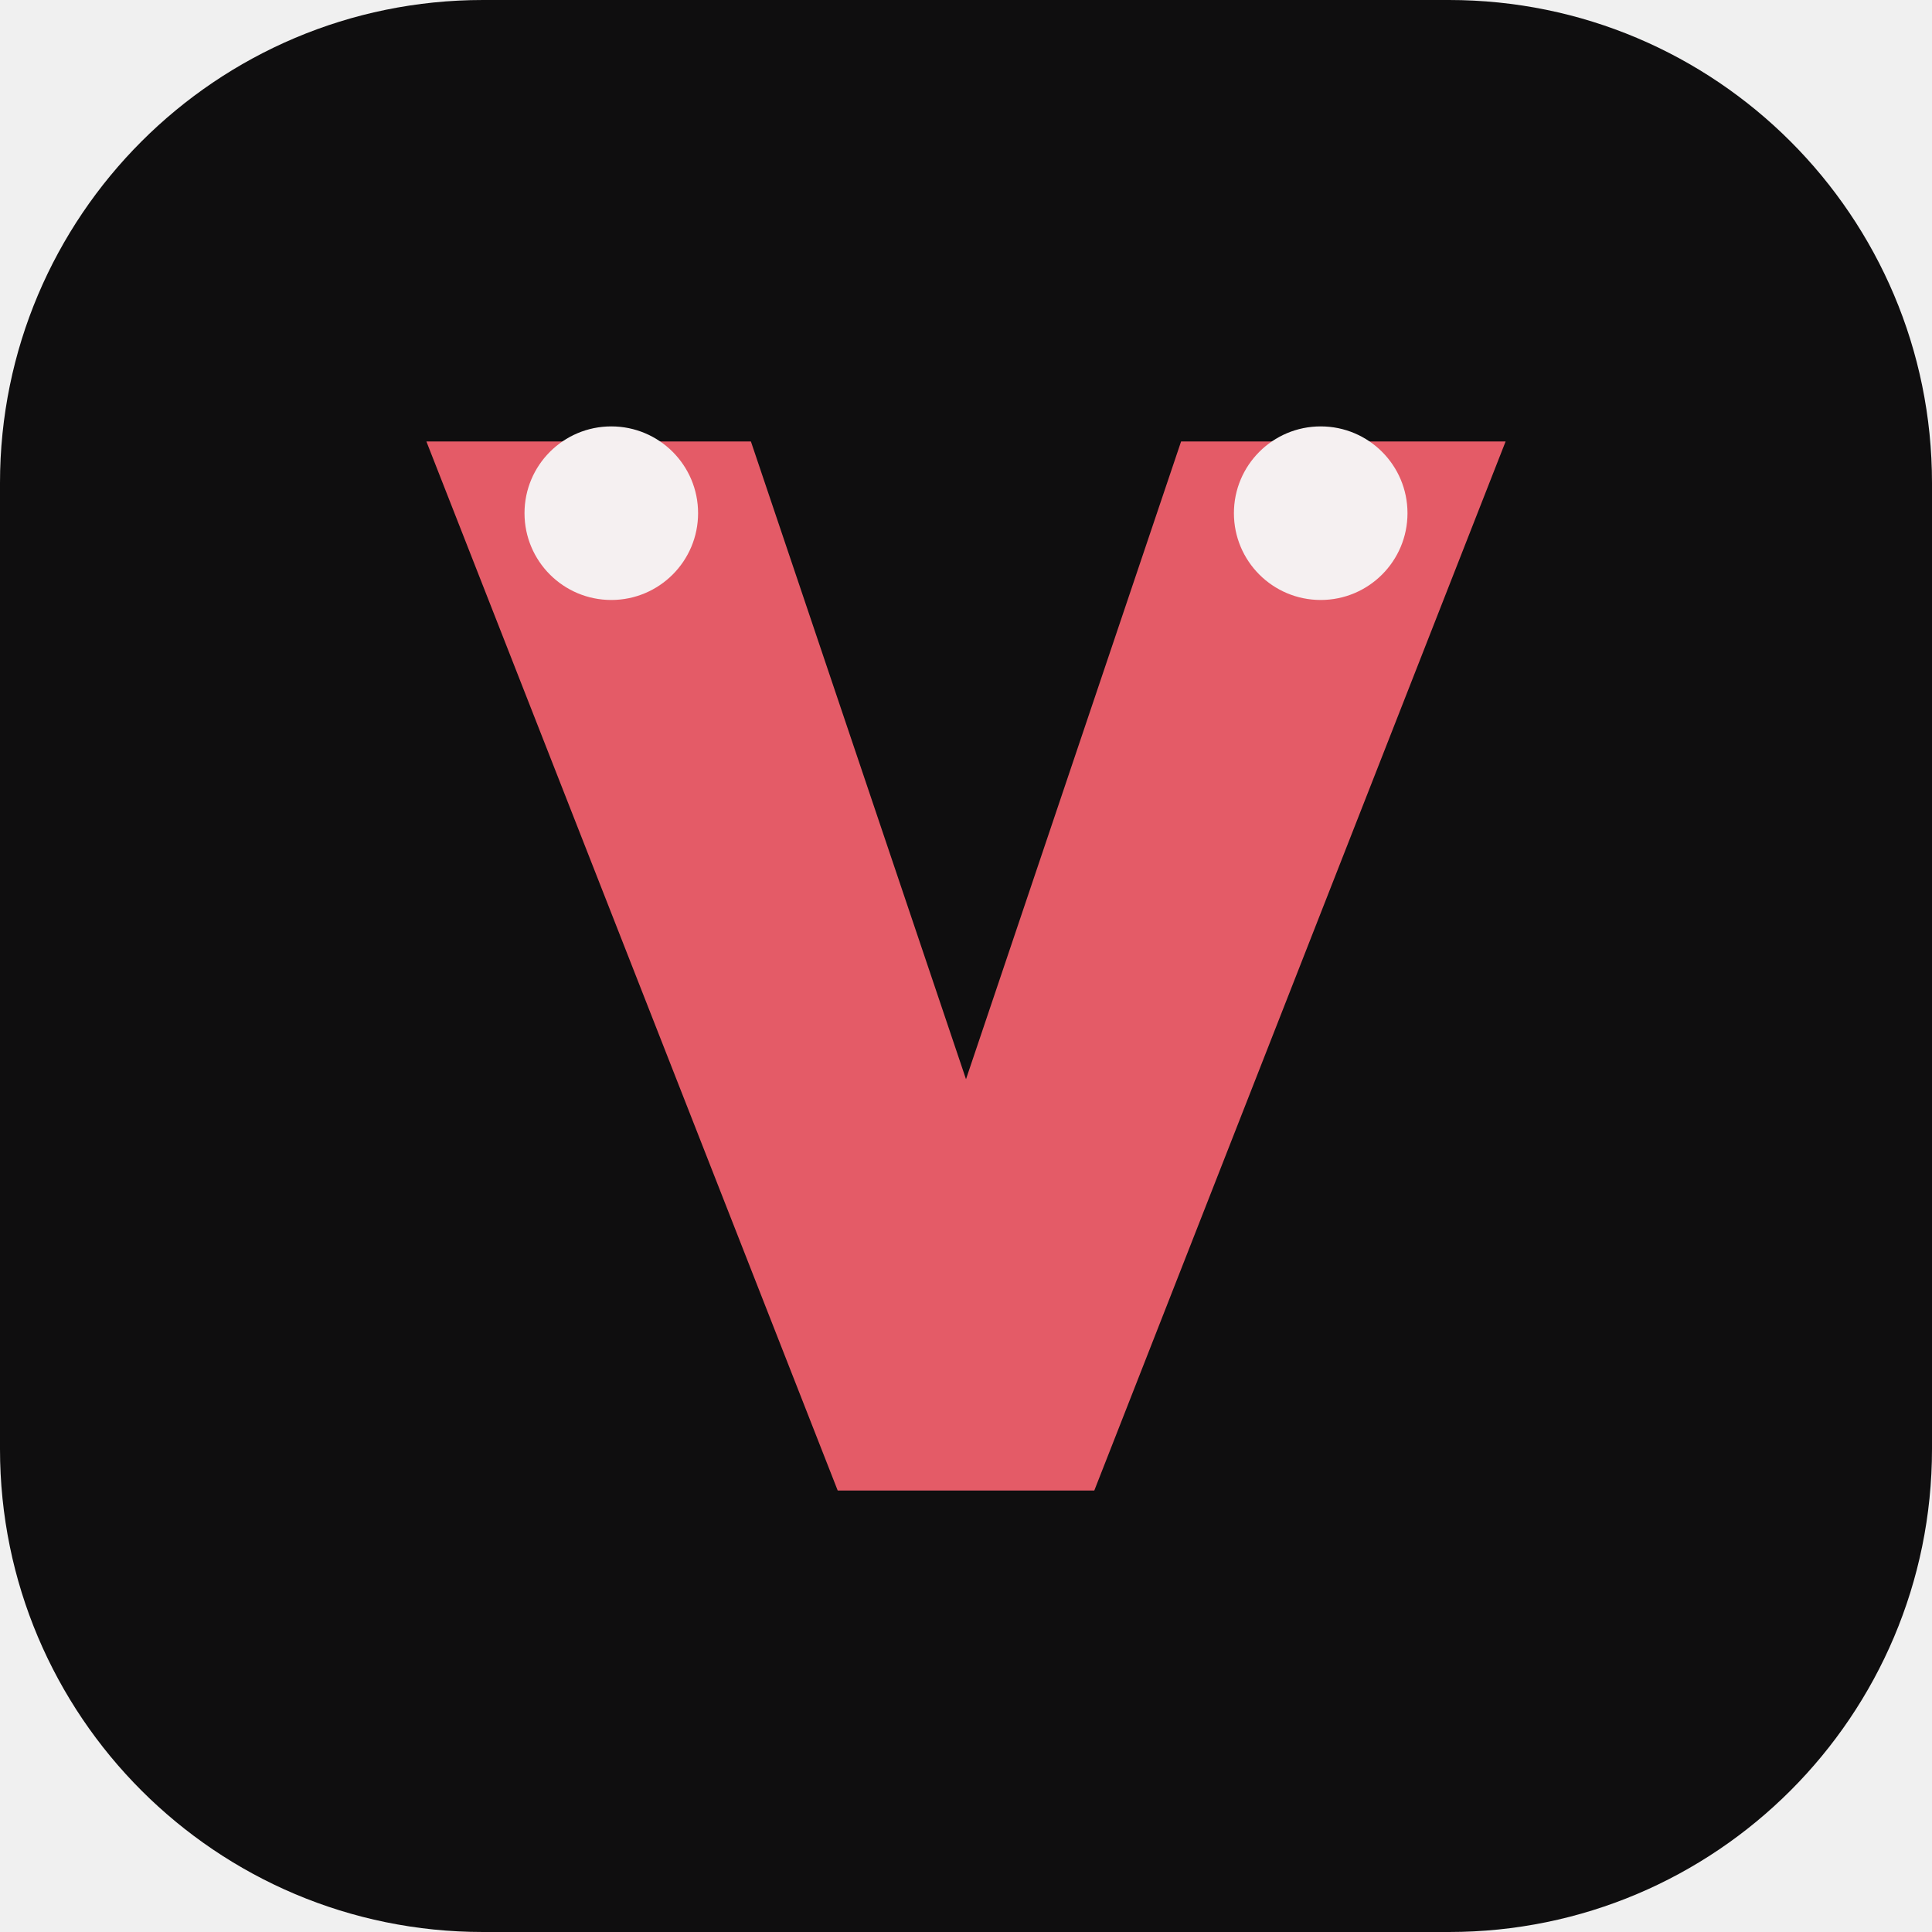
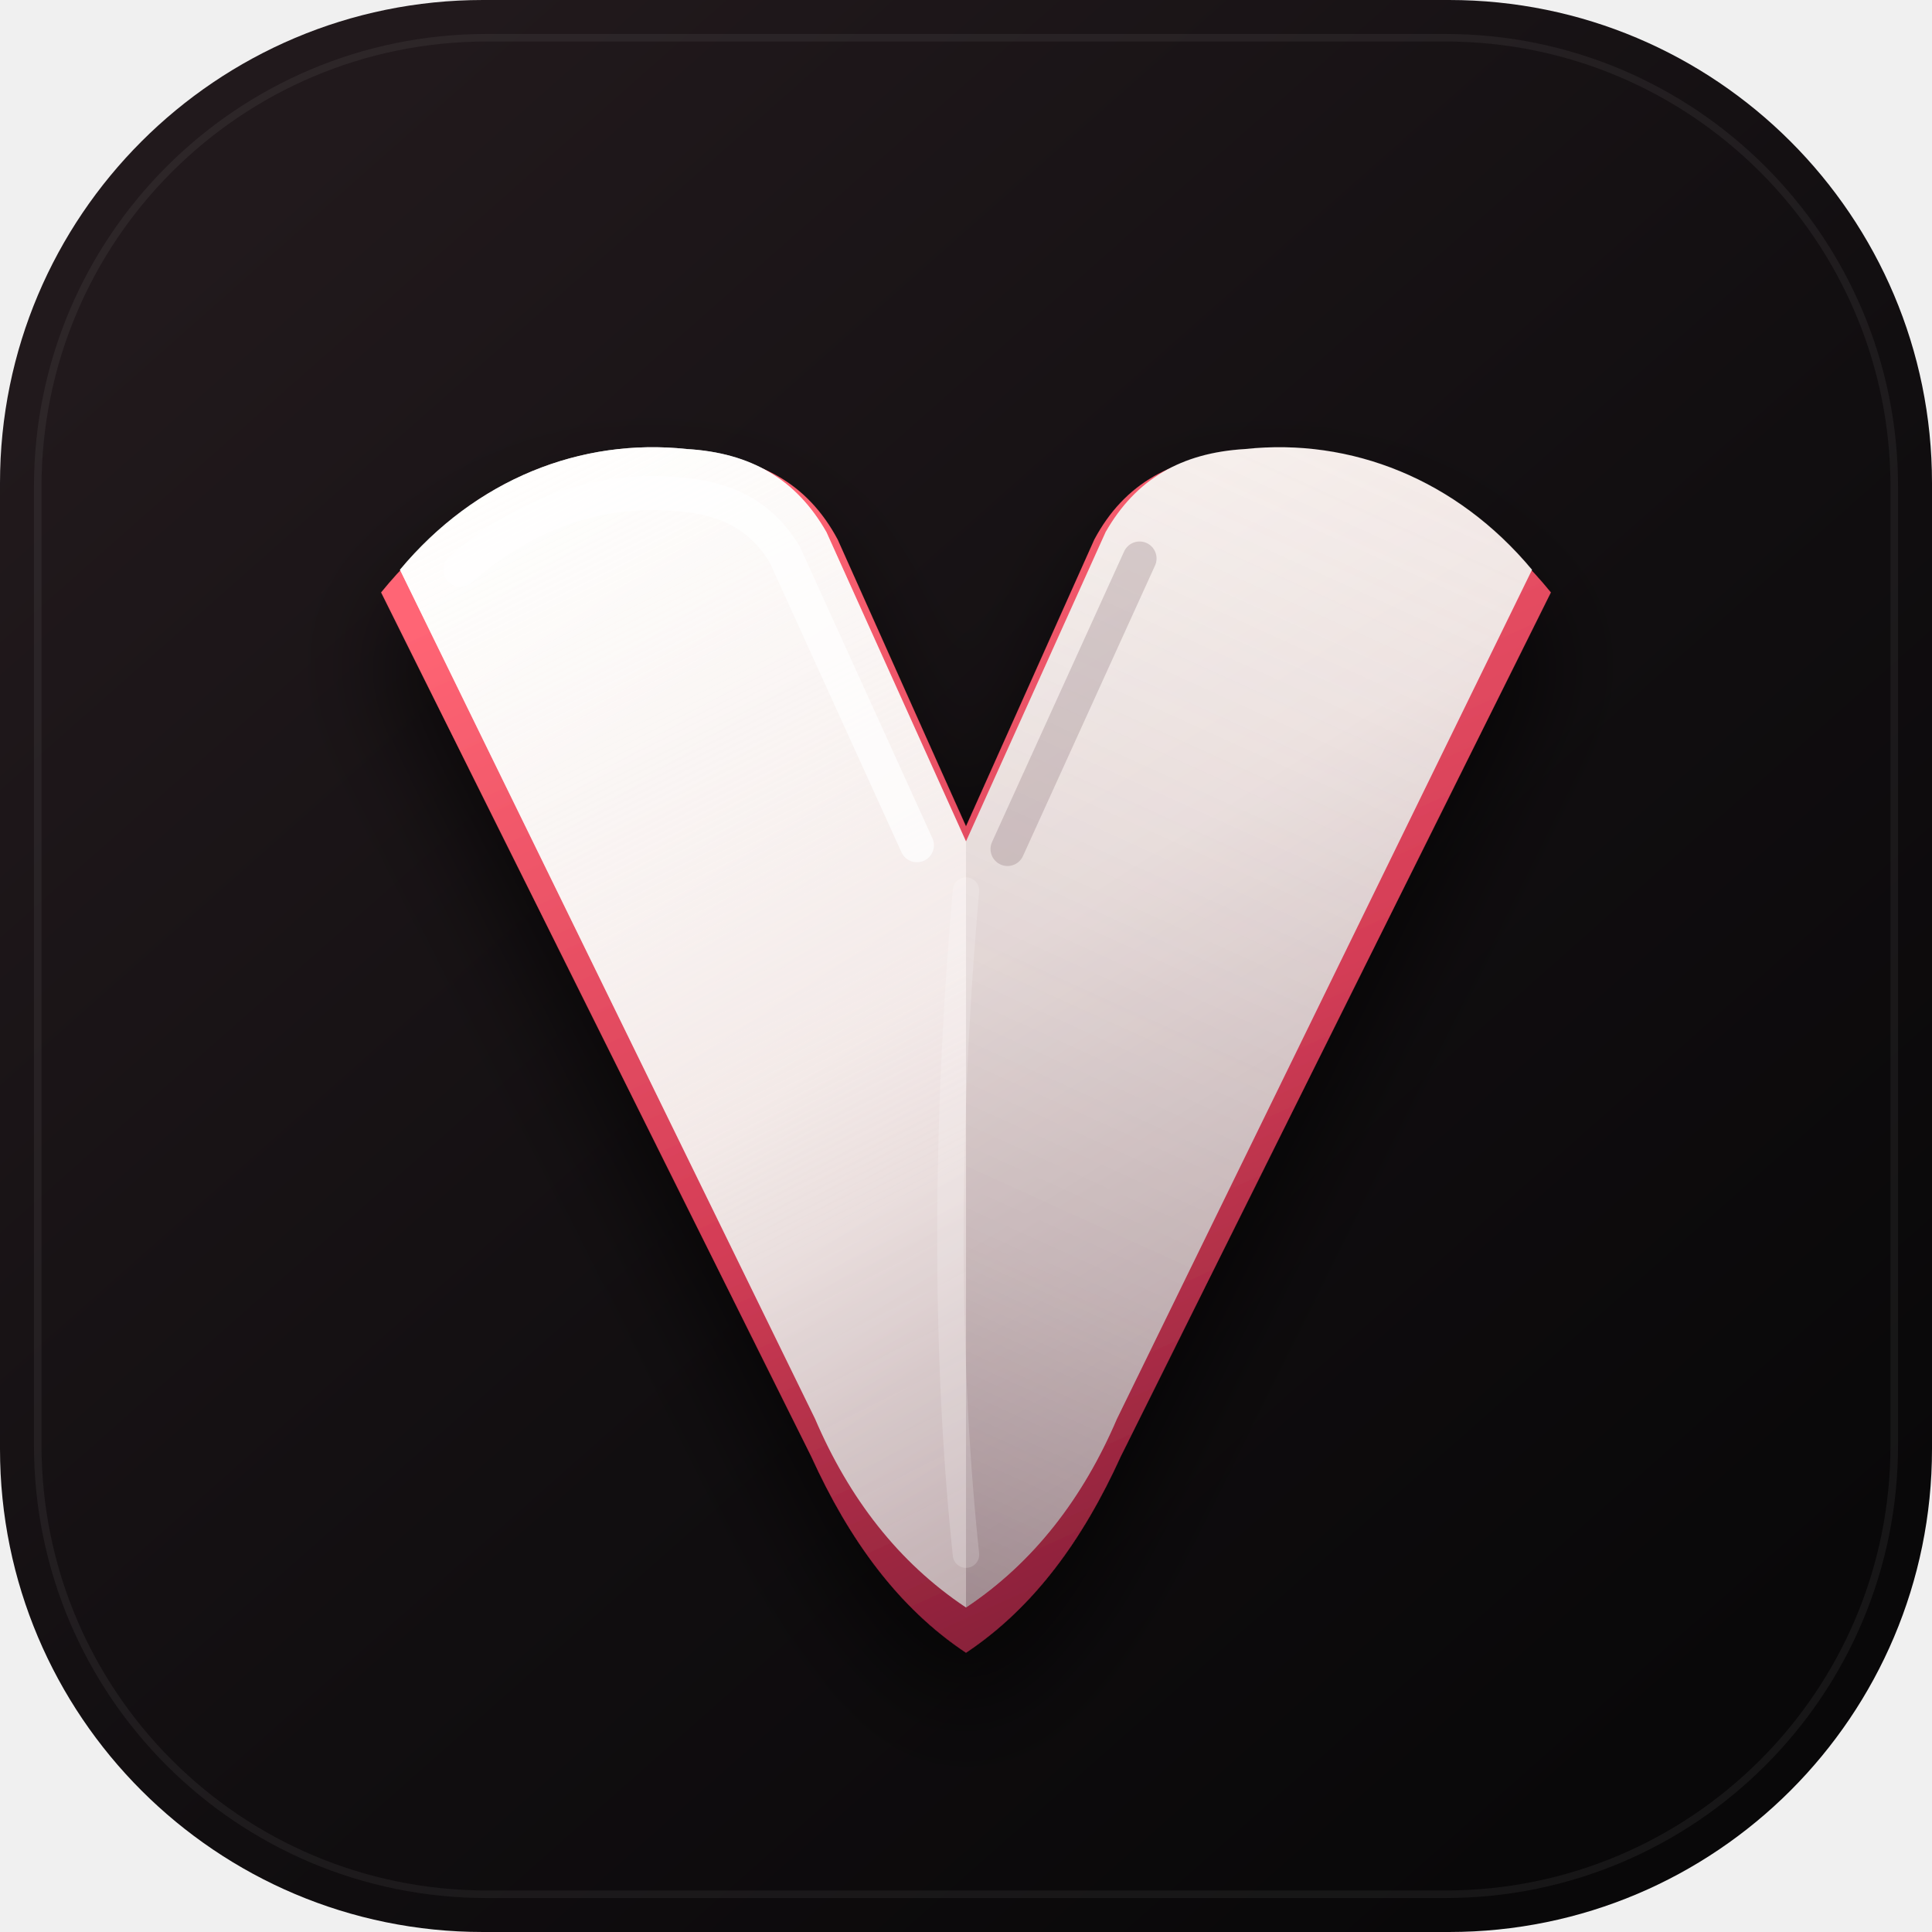
<svg xmlns="http://www.w3.org/2000/svg" viewBox="0 0 512 512">
-   <rect width="512" height="512" rx="128" fill="#0f0e0f" />
-   <path fill="#e45b67" d="M113 117h86l57 169 57-169h86l-109 278h-68z" />
-   <circle cx="162" cy="136" r="23" fill="#f5f0f1" />
-   <circle cx="350" cy="136" r="23" fill="#f5f0f1" />
+   <defs>
+     <linearGradient id="background" x1="72" y1="48" x2="440" y2="464" gradientUnits="userSpaceOnUse">
+       <stop stop-color="#21191c" />
+       <stop offset="0.58" stop-color="#110e10" />
+       <stop offset="1" stop-color="#090809" />
+     </linearGradient>
+     <linearGradient id="enamel" x1="145" y1="118" x2="345" y2="427" gradientUnits="userSpaceOnUse">
+       <stop stop-color="#fffefa" />
+       <stop offset="0.48" stop-color="#f1e7e5" />
+       <stop offset="1" stop-color="#bca9ad" />
+     </linearGradient>
+     <linearGradient id="left-face" x1="110" y1="136" x2="256" y2="426" gradientUnits="userSpaceOnUse">
+       <stop stop-color="#ffffff" stop-opacity="0.7" />
+       <stop offset="0.68" stop-color="#f8eeee" stop-opacity="0.18" />
+       <stop offset="1" stop-color="#8d737a" stop-opacity="0.14" />
+     </linearGradient>
+     <linearGradient id="right-face" x1="396" y1="133" x2="263" y2="426" gradientUnits="userSpaceOnUse">
+       <stop stop-color="#e9dcdb" stop-opacity="0.06" />
+       <stop offset="0.72" stop-color="#866d74" stop-opacity="0.24" />
+       <stop offset="1" stop-color="#5e424c" stop-opacity="0.38" />
+     </linearGradient>
+     <linearGradient id="blood-edge" x1="185" y1="133" x2="322" y2="435" gradientUnits="userSpaceOnUse">
+       <stop stop-color="#ff6574" />
+       <stop offset="0.55" stop-color="#d43d56" />
+       <stop offset="1" stop-color="#7b1b34" />
+     </linearGradient>
+     <filter id="depth" x="-24%" y="-22%" width="148%" height="160%" color-interpolation-filters="sRGB">
+       <feDropShadow dx="0" dy="16" stdDeviation="14" flood-color="#000000" flood-opacity="0.62" />
+     </filter>
+   </defs>
+   <rect width="512" height="512" rx="128" fill="url(#background)" />
+   <rect x="10" y="10" width="492" height="492" rx="119" fill="none" stroke="#ffffff" stroke-opacity="0.055" stroke-width="2" />
+   <g filter="url(#depth)">
+     <path d="M256 438c-18-12-31-30-41-52L101 157c22-27 52-40 82-37 18 1 31 8 39 23l34 76 34-76c8-15 21-22 39-23 30-3 60 10 82 37L297 386c-10 22-23 40-41 52Z" fill="url(#blood-edge)" />
+     <path d="M256 426c-18-12-31-29-40-50L106 151c20-24 48-35 76-32 17 1 29 8 37 22l37 82 37-82c8-14 20-21 37-22 28-3 56 8 76 32L296 376c-9 21-22 38-40 50Z" fill="url(#enamel)" />
+     <path d="M106 151c20-24 48-35 76-32 17 1 29 8 37 22l37 82v203c-18-12-31-29-40-50L106 151Z" fill="url(#left-face)" />
+     <path d="M406 151c-20-24-48-35-76-32-17 1-29 8-37 22l-37 82v203c18-12 31-29 40-50l110-225Z" fill="url(#right-face)" />
+     <path d="M122 151c17-15 37-22 58-20 13 1 22 6 28 16l35 77" fill="none" stroke="#ffffff" stroke-opacity="0.7" stroke-width="9" stroke-linecap="round" stroke-linejoin="round" />
+     <path d="m302 148-35 77" fill="none" stroke="#876b72" stroke-opacity="0.28" stroke-width="9" stroke-linecap="round" />
+     <path d="M256 236c-6 68-5 129 0 176" fill="none" stroke="#ffffff" stroke-opacity="0.18" stroke-width="7" stroke-linecap="round" />
+   </g>
</svg>
